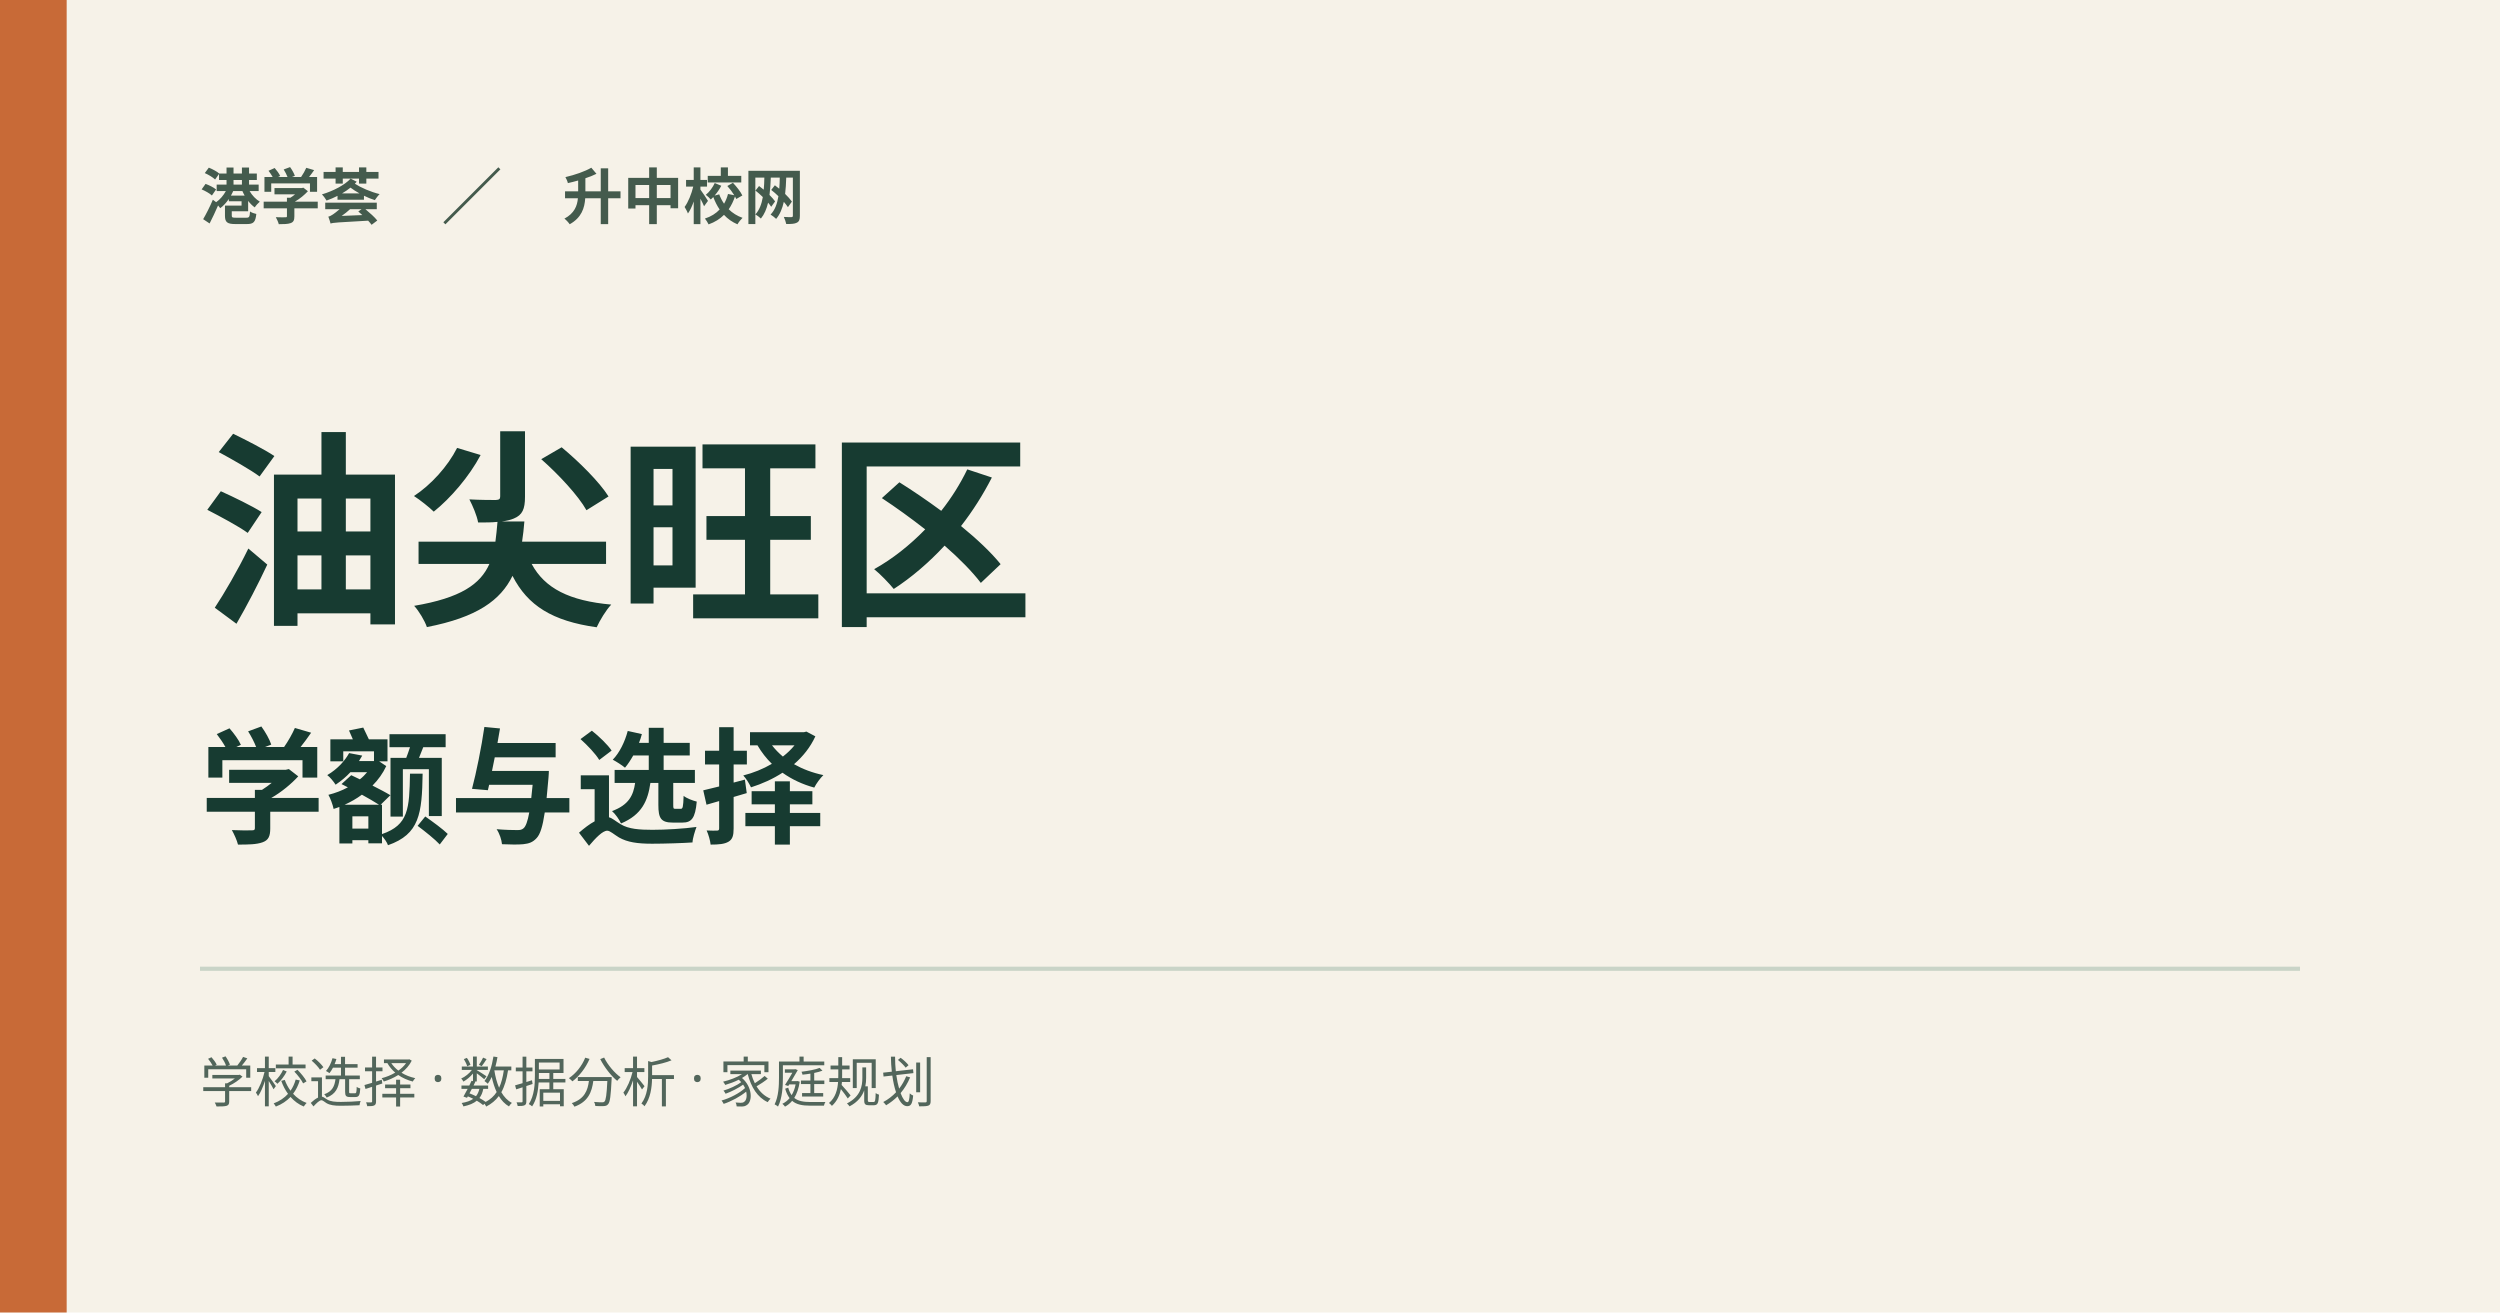
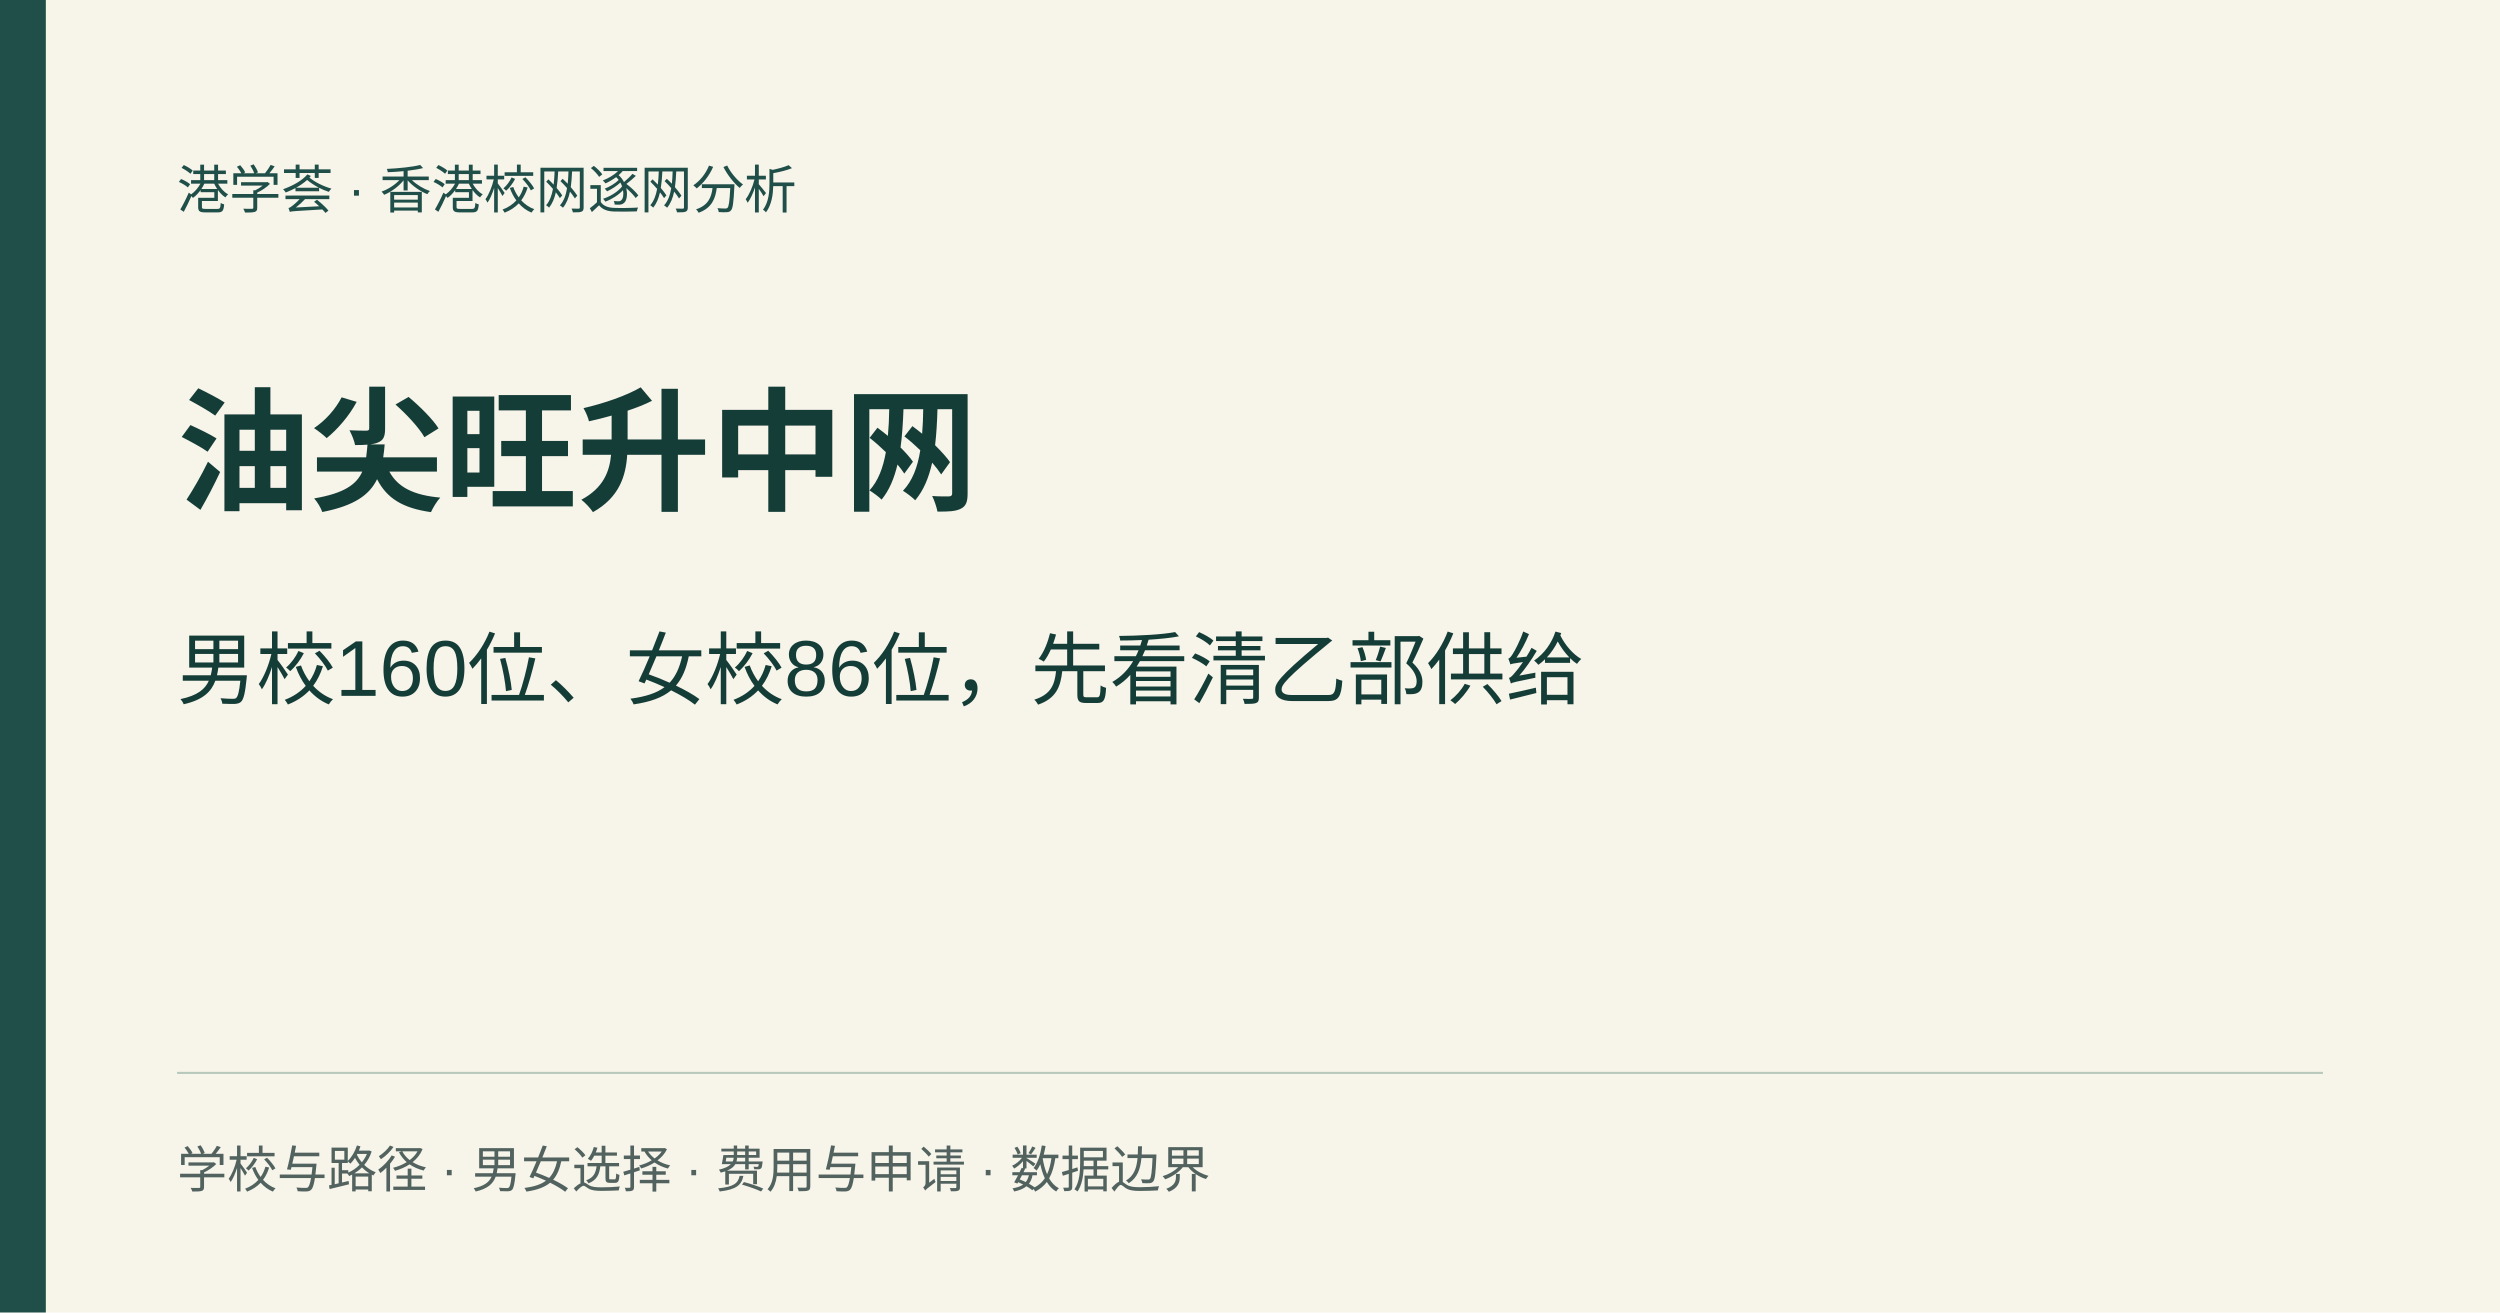
- <svg xmlns="http://www.w3.org/2000/svg" width="1200" height="630">
-   <rect width="1200" height="630" fill="#f6f2e8" />
-   <rect width="32" height="630" fill="#c86a37" />
-   <text x="96" y="105" font-family="PingFang SC, sans-serif" font-size="29" font-weight="700" fill="#445b4d">港学荟　／　升中校网</text>
-   <text x="96" y="292" font-family="PingFang SC, sans-serif" font-size="100" font-weight="700" fill="#173b31">油尖旺区</text>
-   <text x="96" y="400" font-family="PingFang SC, sans-serif" font-size="60" font-weight="600" fill="#173b31">学额与选择</text>
-   <path d="M96 465H1104" stroke="#c9d4c7" stroke-width="2" />
-   <text x="96" y="529" font-family="PingFang SC, sans-serif" font-size="26" fill="#52665b">学校选择 · 数据分析 · 家庭规划</text>
+ <svg xmlns="http://www.w3.org/2000/svg" width="1200" height="630" viewBox="0 0 1200 630">
+   <rect width="1200" height="630" fill="#f7f4ea" />
+   <rect width="22" height="630" fill="#204f49" />
+   <text x="85" y="100" font-family="PingFang SC,Arial,sans-serif" font-size="25" fill="#204f49">港学荟 · 香港校网逐网分析</text>
+   <text x="85" y="240" font-family="PingFang SC,Arial,sans-serif" font-size="64" font-weight="600" fill="#153d38">油尖旺升中网</text>
+   <text x="85" y="335" font-family="PingFang SC,Arial,sans-serif" font-size="38" fill="#153d38">男校160位、女校86位，先看清乙部供给</text>
+   <path d="M85 515H1115" stroke="#b7c9bc" />
+   <text x="85" y="570" font-family="PingFang SC,Arial,sans-serif" font-size="24" fill="#52635f">学校与路径 · 男女选择 · 费用与申请 · 数据边界</text>
</svg>
